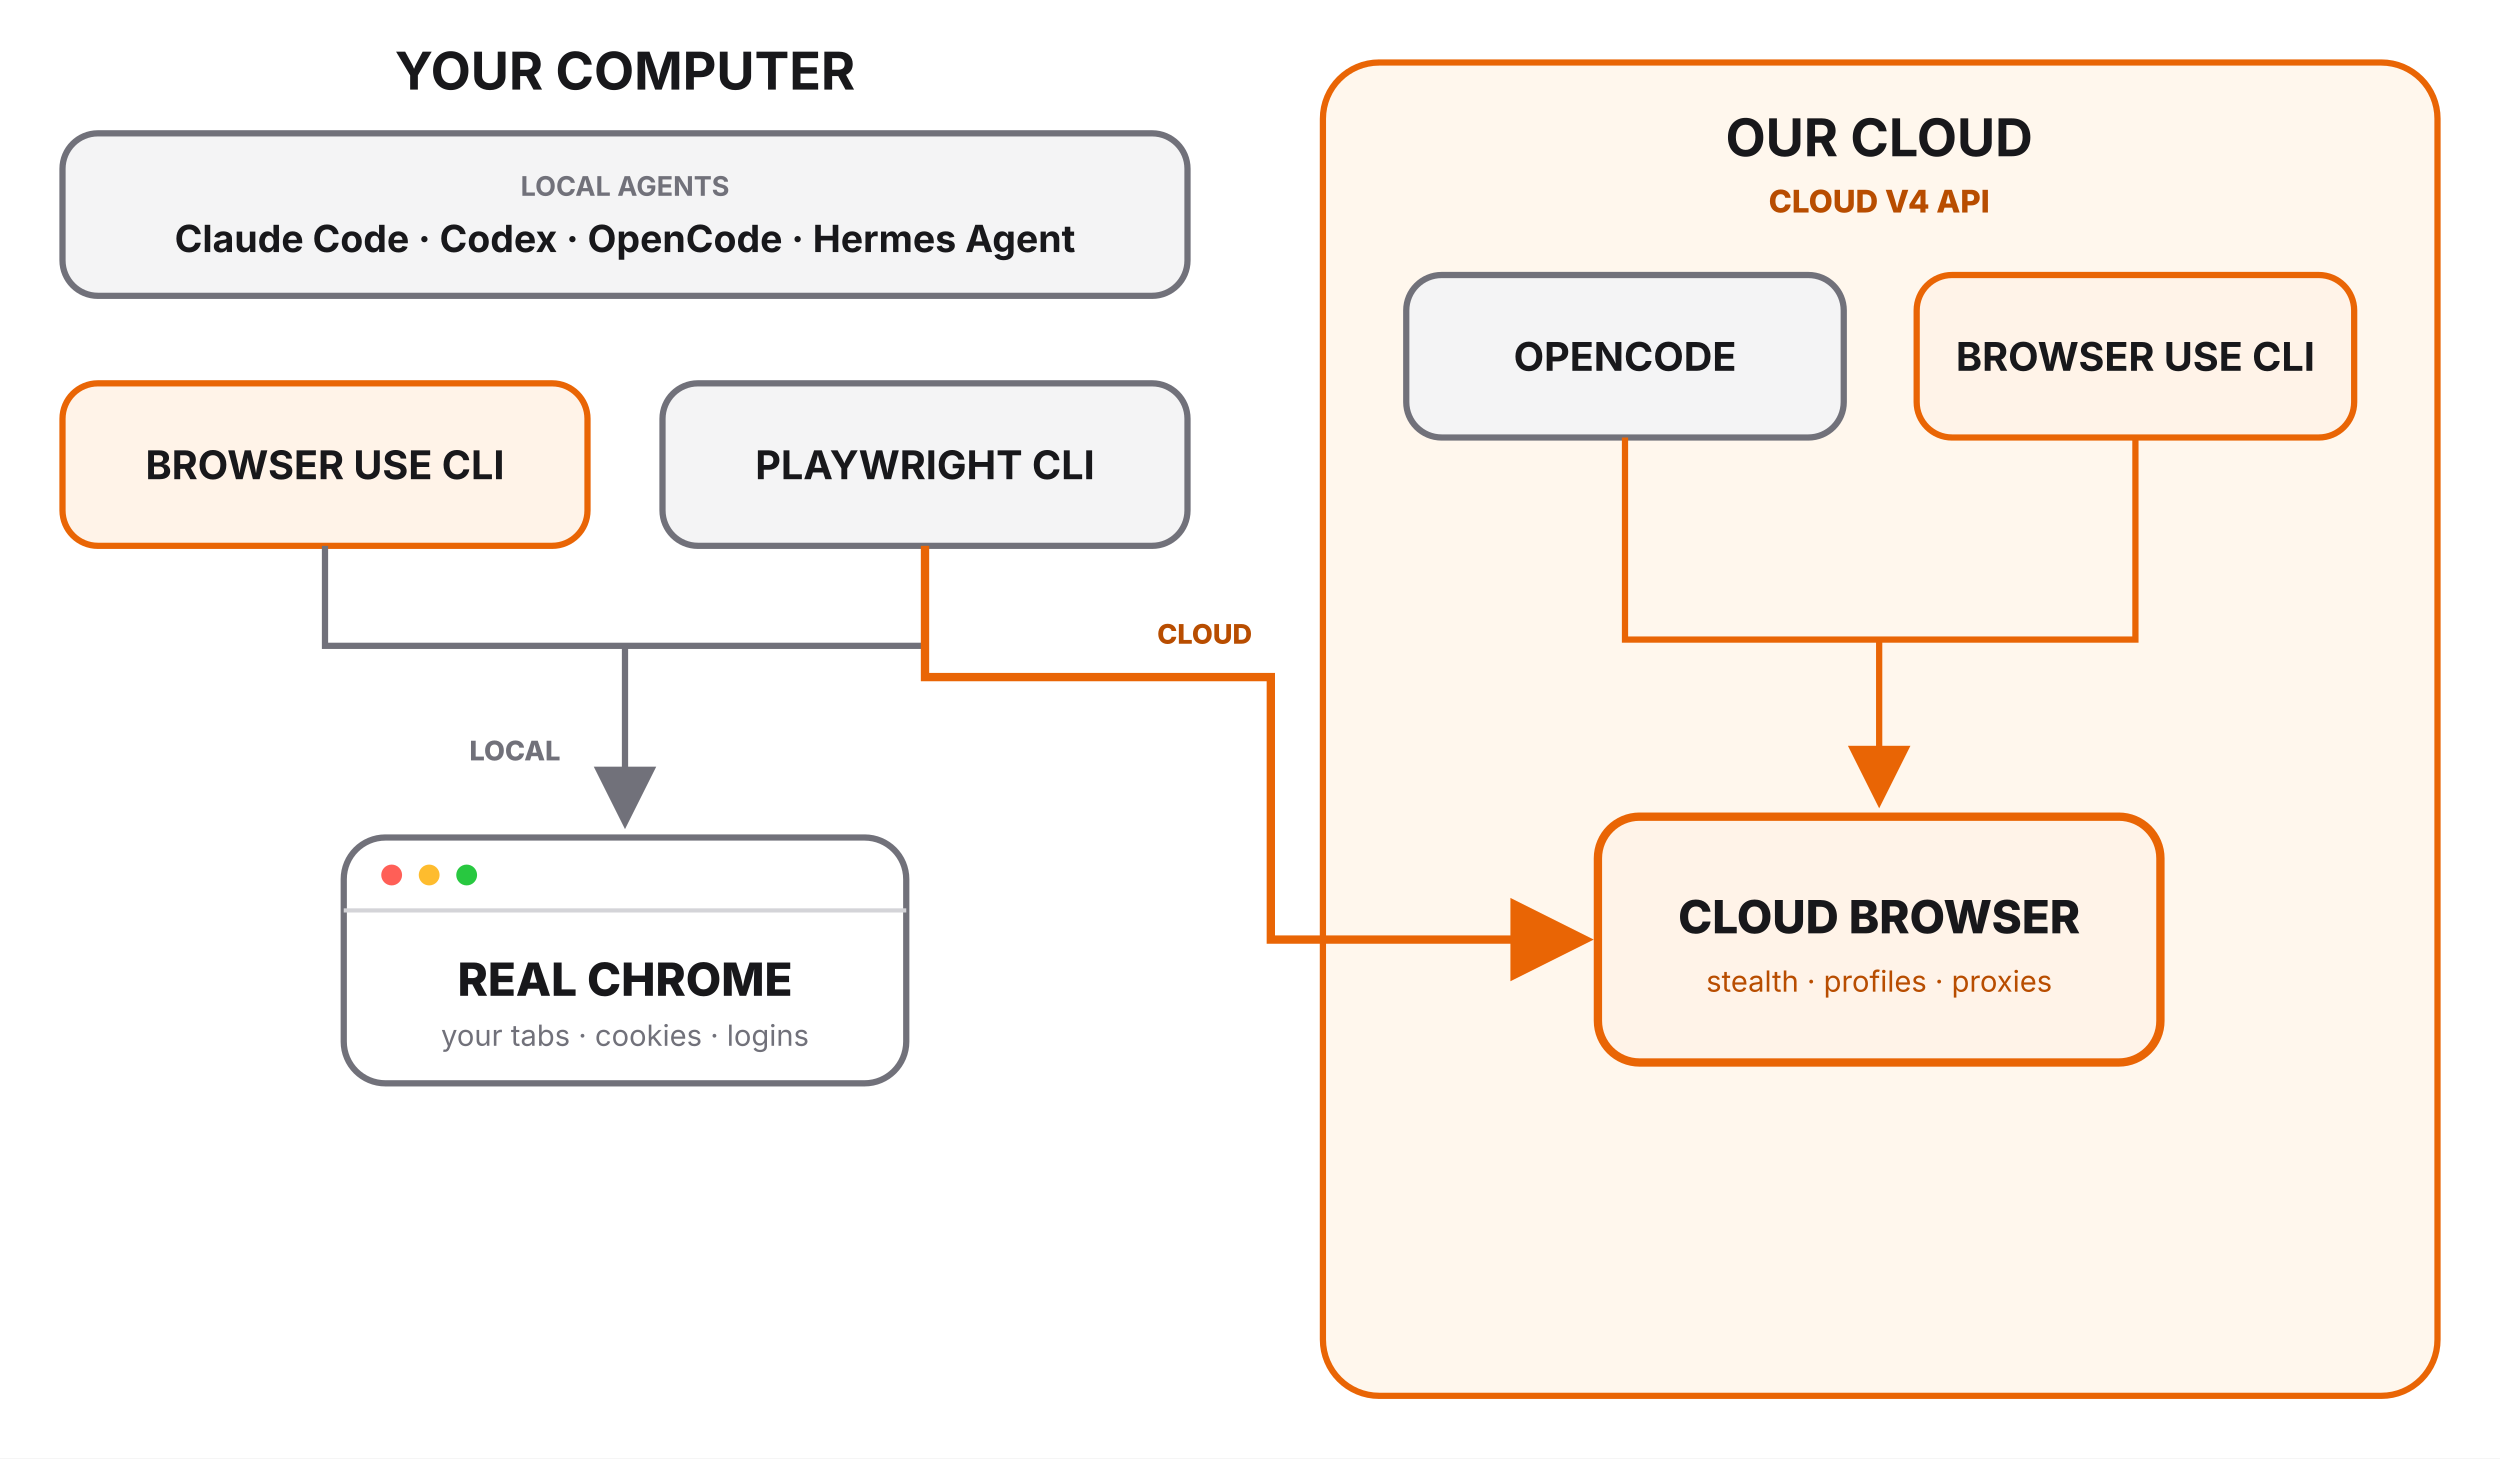
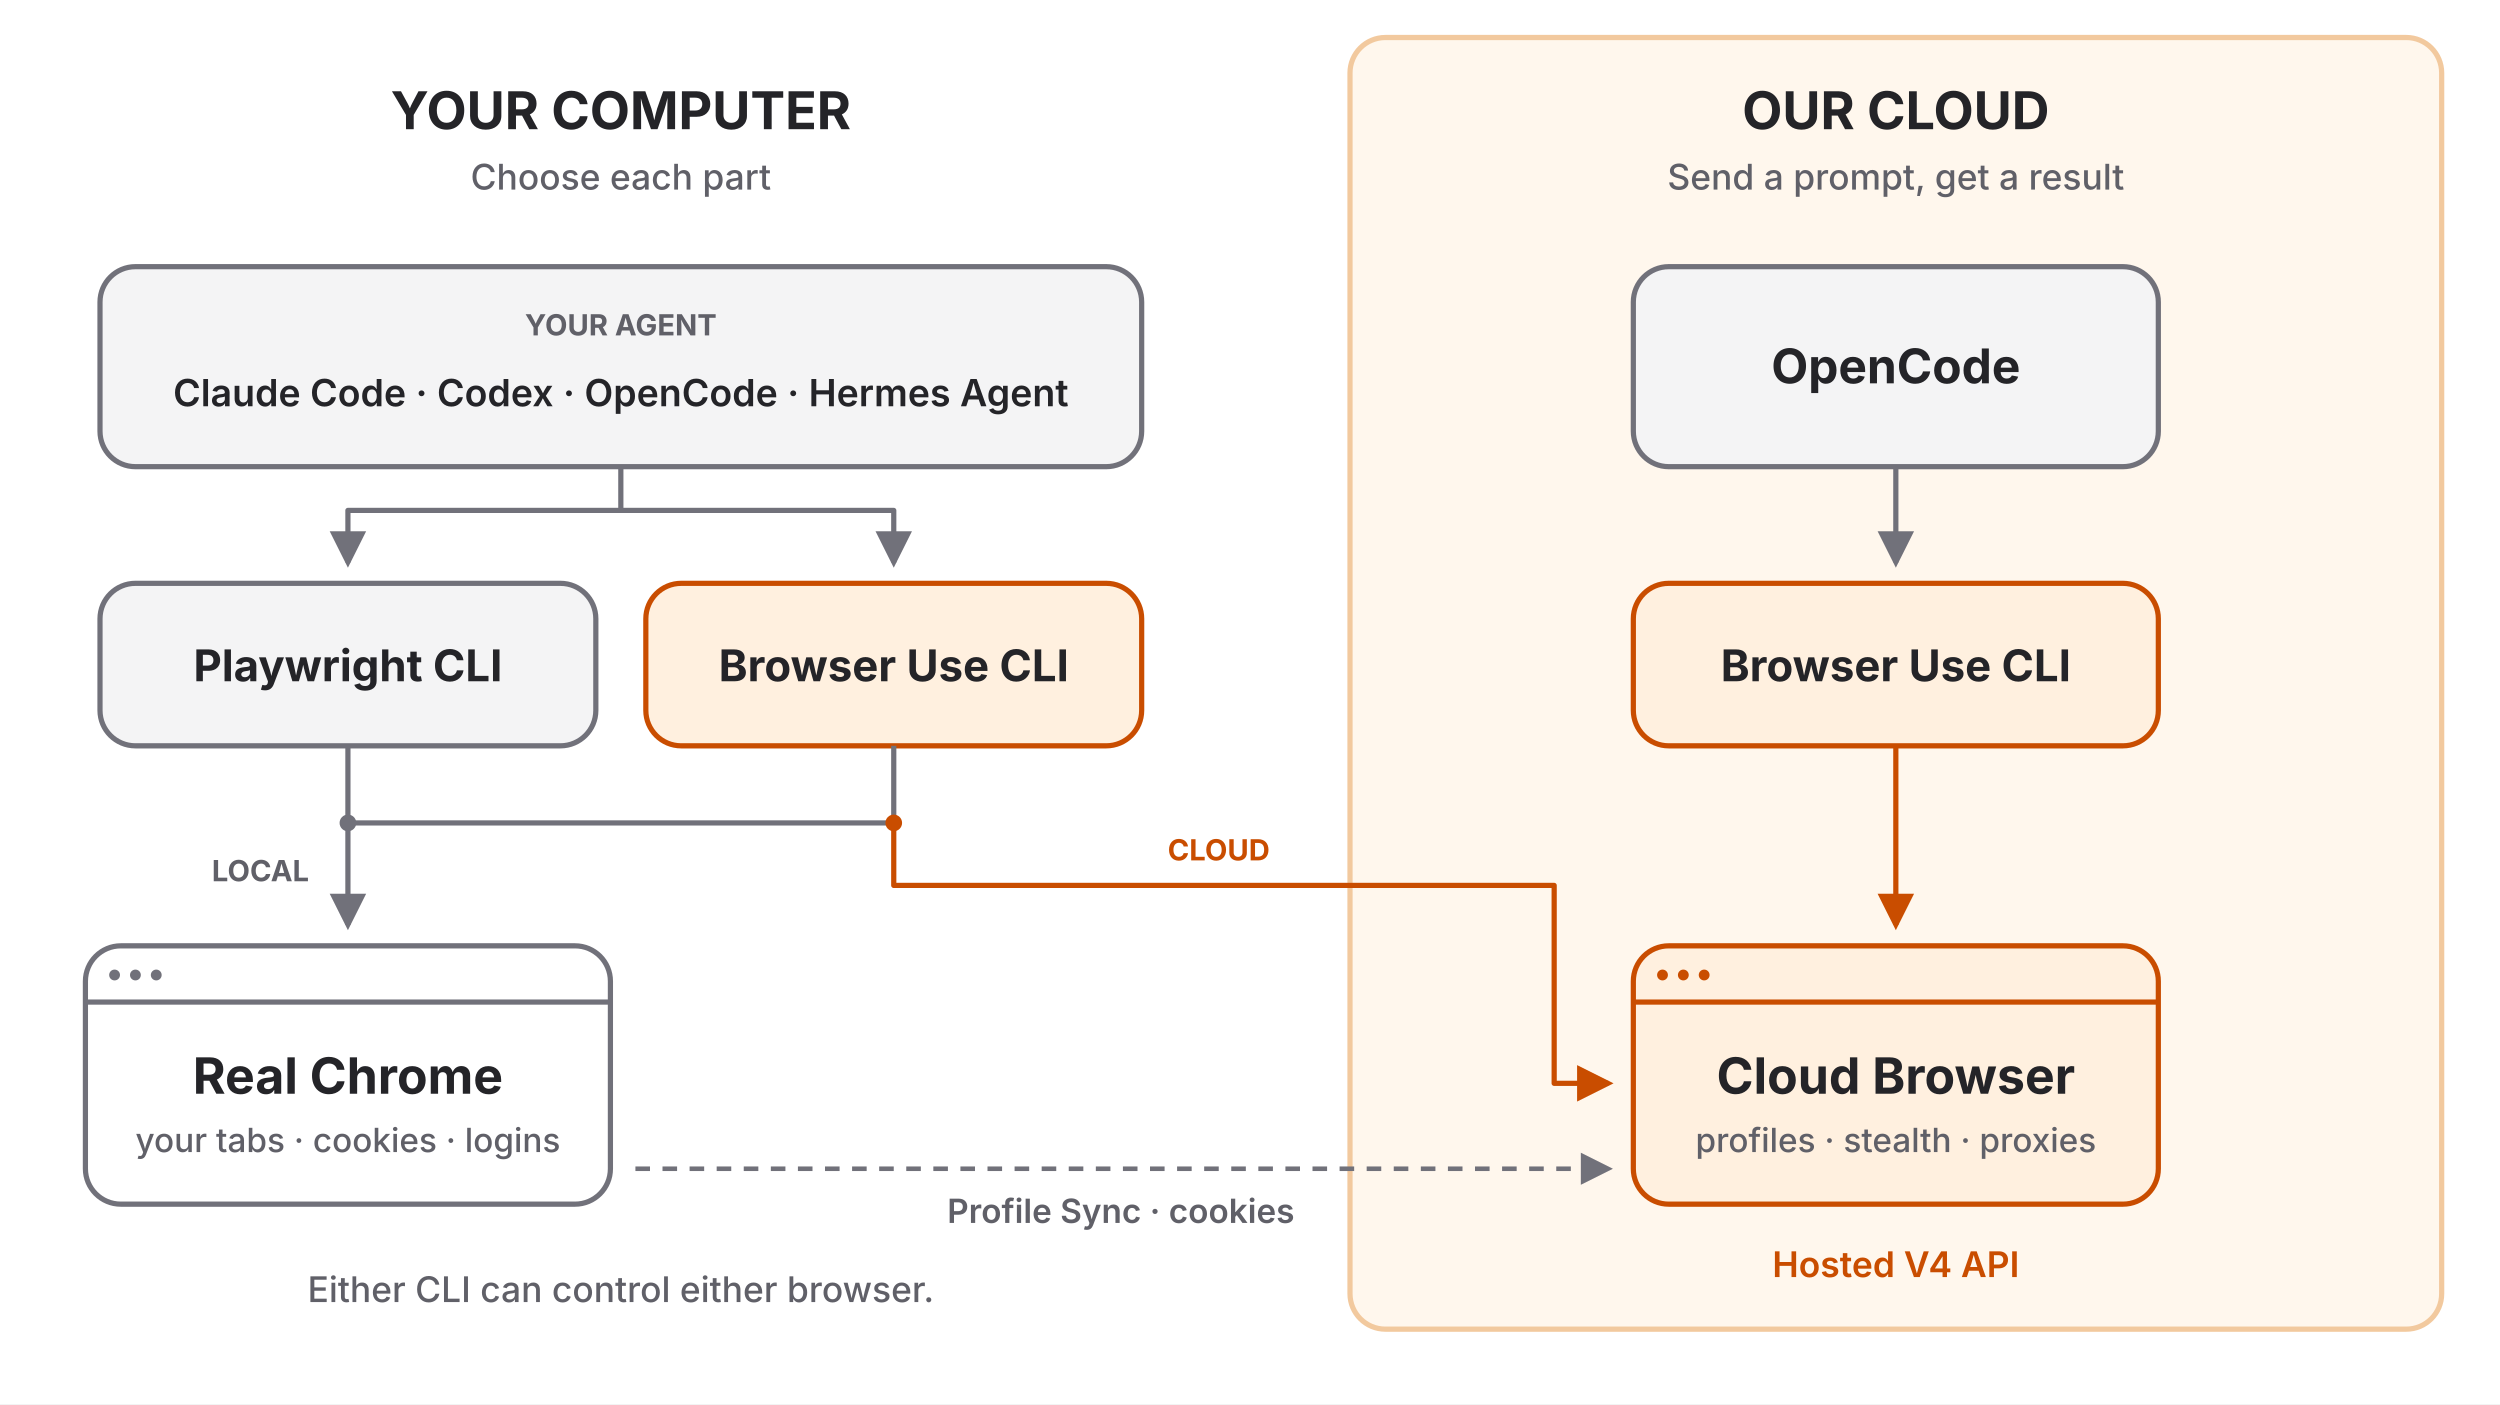
- <svg xmlns="http://www.w3.org/2000/svg" width="1200" height="700" viewBox="0 0 1200 700" role="img" aria-labelledby="title desc">
+ <svg xmlns="http://www.w3.org/2000/svg" width="1200" height="674" viewBox="0 0 1200 674" role="img" aria-labelledby="title desc">
  <defs>
-     <marker id="orange-arrow" markerWidth="10" markerHeight="10" refX="8" refY="5" orient="auto">
-       <path d="M0 0L10 5L0 10Z" fill="#E96505" />
+     <marker id="gray-arrow" markerWidth="7" markerHeight="7" refX="6" refY="3.5" orient="auto">
+       <path d="M0 0L7 3.5L0 7Z" fill="#71717A" />
    </marker>
-     <marker id="gray-arrow" markerWidth="10" markerHeight="10" refX="8" refY="5" orient="auto">
-       <path d="M0 0L10 5L0 10Z" fill="#71717A" />
+     <marker id="orange-arrow" markerWidth="7" markerHeight="7" refX="6" refY="3.5" orient="auto">
+       <path d="M0 0L7 3.5L0 7Z" fill="#C94D00" />
    </marker>
  </defs>
-   <rect width="1200" height="700" fill="#FFFFFF" />
+   <rect width="1200" height="674" fill="#FFFFFF" />
  <g font-family="Inter, ui-sans-serif, system-ui, sans-serif">
-     <text x="300" y="43" fill="#18181B" font-size="25" font-weight="750" text-anchor="middle">YOUR COMPUTER</text>
-     <rect x="30" y="64" width="540" height="78" rx="17" fill="#F4F4F5" stroke="#71717A" stroke-width="3" />
-     <text x="300" y="94" fill="#71717A" font-size="13" font-weight="750" text-anchor="middle">LOCAL AGENTS</text>
-     <text x="300" y="121" fill="#18181B" font-size="18" font-weight="650" text-anchor="middle">Claude Code · Codex · OpenCode · Hermes Agent</text>
-     <rect x="30" y="184" width="252" height="78" rx="17" fill="#FFF3E8" stroke="#E96505" stroke-width="3" />
-     <text x="156" y="230" fill="#18181B" font-size="19" font-weight="750" text-anchor="middle">BROWSER USE CLI</text>
-     <rect x="318" y="184" width="252" height="78" rx="17" fill="#F4F4F5" stroke="#71717A" stroke-width="3" />
-     <text x="444" y="230" fill="#18181B" font-size="19" font-weight="750" text-anchor="middle">PLAYWRIGHT CLI</text>
-     <path d="M156 262V310H300M444 262V310H300V392" fill="none" stroke="#71717A" stroke-width="3" marker-end="url(#gray-arrow)" />
-     <text x="269" y="365" fill="#71717A" font-size="13" font-weight="800" text-anchor="end">LOCAL</text>
-     <rect x="165" y="402" width="270" height="118" rx="20" fill="#FFFFFF" stroke="#71717A" stroke-width="3" />
-     <path d="M165 437H435" stroke="#D4D4D8" stroke-width="2" />
-     <circle cx="188" cy="420" r="5" fill="#FF5F57" />
-     <circle cx="206" cy="420" r="5" fill="#FEBC2E" />
-     <circle cx="224" cy="420" r="5" fill="#28C840" />
-     <text x="300" y="478" fill="#18181B" font-size="22" font-weight="800" text-anchor="middle">REAL CHROME</text>
-     <text x="300" y="502" fill="#71717A" font-size="14" text-anchor="middle">your tabs · cookies · logins</text>
-     <rect x="635" y="30" width="535" height="640" rx="27" fill="#FFF7ED" stroke="#E96505" stroke-width="3" />
-     <text x="902" y="75" fill="#18181B" font-size="25" font-weight="750" text-anchor="middle">OUR CLOUD</text>
-     <text x="902" y="102" fill="#B84D00" font-size="15" font-weight="800" text-anchor="middle">CLOUD V4 API</text>
-     <rect x="675" y="132" width="210" height="78" rx="17" fill="#F4F4F5" stroke="#71717A" stroke-width="3" />
-     <text x="780" y="178" fill="#18181B" font-size="19" font-weight="750" text-anchor="middle">OPENCODE</text>
-     <rect x="920" y="132" width="210" height="78" rx="17" fill="#FFF3E8" stroke="#E96505" stroke-width="3" />
-     <text x="1025" y="178" fill="#18181B" font-size="19" font-weight="750" text-anchor="middle">BROWSER USE CLI</text>
-     <path d="M780 210V307H902M1025 210V307H902V382" fill="none" stroke="#E96505" stroke-width="3" marker-end="url(#orange-arrow)" />
-     <rect x="767" y="392" width="270" height="118" rx="20" fill="#FFF3E8" stroke="#E96505" stroke-width="4" />
-     <text x="902" y="448" fill="#18181B" font-size="22" font-weight="800" text-anchor="middle">CLOUD BROWSER</text>
-     <text x="902" y="476" fill="#B84D00" font-size="14" text-anchor="middle">stealth · profiles · proxies</text>
-     <path d="M444 262V325H610V451H757" fill="none" stroke="#E96505" stroke-width="4" marker-end="url(#orange-arrow)" />
-     <text x="601" y="309" fill="#B84D00" font-size="13" font-weight="800" text-anchor="end">CLOUD</text>
+     <rect x="648" y="18" width="524" height="620" rx="17" fill="#FFF7ED" stroke="#F2C99E" stroke-width="2.5" />
+     <text x="298" y="62" fill="#242428" font-size="25" font-weight="750" text-anchor="middle">YOUR COMPUTER</text>
+     <text x="298" y="91" fill="#606068" font-size="17" font-weight="450" text-anchor="middle">Choose each part</text>
+     <text x="910" y="62" fill="#242428" font-size="25" font-weight="750" text-anchor="middle">OUR CLOUD</text>
+     <text x="910" y="91" fill="#606068" font-size="17" font-weight="450" text-anchor="middle">Send a prompt, get a result</text>
+     <rect x="48" y="128" width="500" height="96" rx="17" fill="#F4F4F5" stroke="#71717A" stroke-width="2.5" />
+     <text x="298" y="161" fill="#606068" font-size="14" font-weight="700" text-anchor="middle">YOUR AGENT</text>
+     <text x="298" y="195" fill="#242428" font-size="18" font-weight="600" text-anchor="middle">Claude Code · Codex · OpenCode · Hermes Agent</text>
+     <rect x="784" y="128" width="252" height="96" rx="17" fill="#F4F4F5" stroke="#71717A" stroke-width="2.5" />
+     <text x="910" y="184" fill="#242428" font-size="23" font-weight="750" text-anchor="middle">OpenCode</text>
+     <path d="M298 224V245H167V270" fill="none" stroke="#71717A" stroke-width="2.5" stroke-linejoin="round" marker-end="url(#gray-arrow)" />
+     <path d="M298 245H429V270" fill="none" stroke="#71717A" stroke-width="2.5" stroke-linejoin="round" marker-end="url(#gray-arrow)" />
+     <path d="M910 224V270" fill="none" stroke="#71717A" stroke-width="2.5" stroke-linejoin="round" marker-end="url(#gray-arrow)" />
+     <rect x="48" y="280" width="238" height="78" rx="17" fill="#F4F4F5" stroke="#71717A" stroke-width="2.5" />
+     <text x="167" y="327" fill="#242428" font-size="21" font-weight="750" text-anchor="middle">Playwright CLI</text>
+     <rect x="310" y="280" width="238" height="78" rx="17" fill="#FFF0DF" stroke="#C94D00" stroke-width="2.5" />
+     <text x="429" y="327" fill="#242428" font-size="21" font-weight="750" text-anchor="middle">Browser Use CLI</text>
+     <rect x="784" y="280" width="252" height="78" rx="17" fill="#FFF0DF" stroke="#C94D00" stroke-width="2.5" />
+     <text x="910" y="327" fill="#242428" font-size="21" font-weight="750" text-anchor="middle">Browser Use CLI</text>
+     <path d="M167 358V395H429V358" fill="none" stroke="#71717A" stroke-width="2.5" stroke-linejoin="round" />
+     <path d="M167 395V444" fill="none" stroke="#71717A" stroke-width="2.5" marker-end="url(#gray-arrow)" />
+     <path d="M429 395V425H746V520H772" fill="none" stroke="#C94D00" stroke-width="2.5" stroke-linejoin="round" marker-end="url(#orange-arrow)" />
+     <path d="M910 358V444" fill="none" stroke="#C94D00" stroke-width="2.5" marker-end="url(#orange-arrow)" />
+     <circle cx="167" cy="395" r="4" fill="#71717A" />
+     <circle cx="429" cy="395" r="4" fill="#C94D00" />
+     <text x="125" y="423" fill="#606068" font-size="14" font-weight="750" text-anchor="middle">LOCAL</text>
+     <text x="585" y="413" fill="#C94D00" font-size="14" font-weight="750" text-anchor="middle">CLOUD</text>
+     <rect x="41" y="454" width="252" height="124" rx="17" fill="#FFFFFF" stroke="#71717A" stroke-width="2.5" />
+     <path d="M41 481H293" fill="none" stroke="#71717A" stroke-width="2.5" stroke-linejoin="round" />
+     <circle cx="55" cy="468" r="2.6" fill="#71717A" />
+     <circle cx="65" cy="468" r="2.6" fill="#71717A" />
+     <circle cx="75" cy="468" r="2.6" fill="#71717A" />
+     <text x="167" y="525" fill="#242428" font-size="24" font-weight="750" text-anchor="middle">Real Chrome</text>
+     <text x="167" y="553" fill="#606068" font-size="16" font-weight="450" text-anchor="middle">your tabs · cookies · logins</text>
+     <rect x="784" y="454" width="252" height="124" rx="17" fill="#FFF0DF" stroke="#C94D00" stroke-width="2.5" />
+     <path d="M784 481H1036" fill="none" stroke="#C94D00" stroke-width="2.5" stroke-linejoin="round" />
+     <circle cx="798" cy="468" r="2.6" fill="#C94D00" />
+     <circle cx="808" cy="468" r="2.6" fill="#C94D00" />
+     <circle cx="818" cy="468" r="2.6" fill="#C94D00" />
+     <text x="910" y="525" fill="#242428" font-size="24" font-weight="750" text-anchor="middle">Cloud Browser</text>
+     <text x="910" y="553" fill="#606068" font-size="16" font-weight="450" text-anchor="middle">profiles · stealth · proxies</text>
+     <path d="M305 561H772" fill="none" stroke="#71717A" stroke-width="2.2" stroke-dasharray="7 6" marker-end="url(#gray-arrow)" />
+     <text x="538" y="587" fill="#606068" font-size="16" font-weight="600" text-anchor="middle">Profile Sync · cookies</text>
+     <text x="910" y="613" fill="#C94D00" font-size="17" font-weight="600" text-anchor="middle">Hosted V4 API</text>
+     <text x="298" y="625" fill="#606068" font-size="17" font-weight="500" text-anchor="middle">Either CLI can control either browser.</text>
  </g>
</svg>
